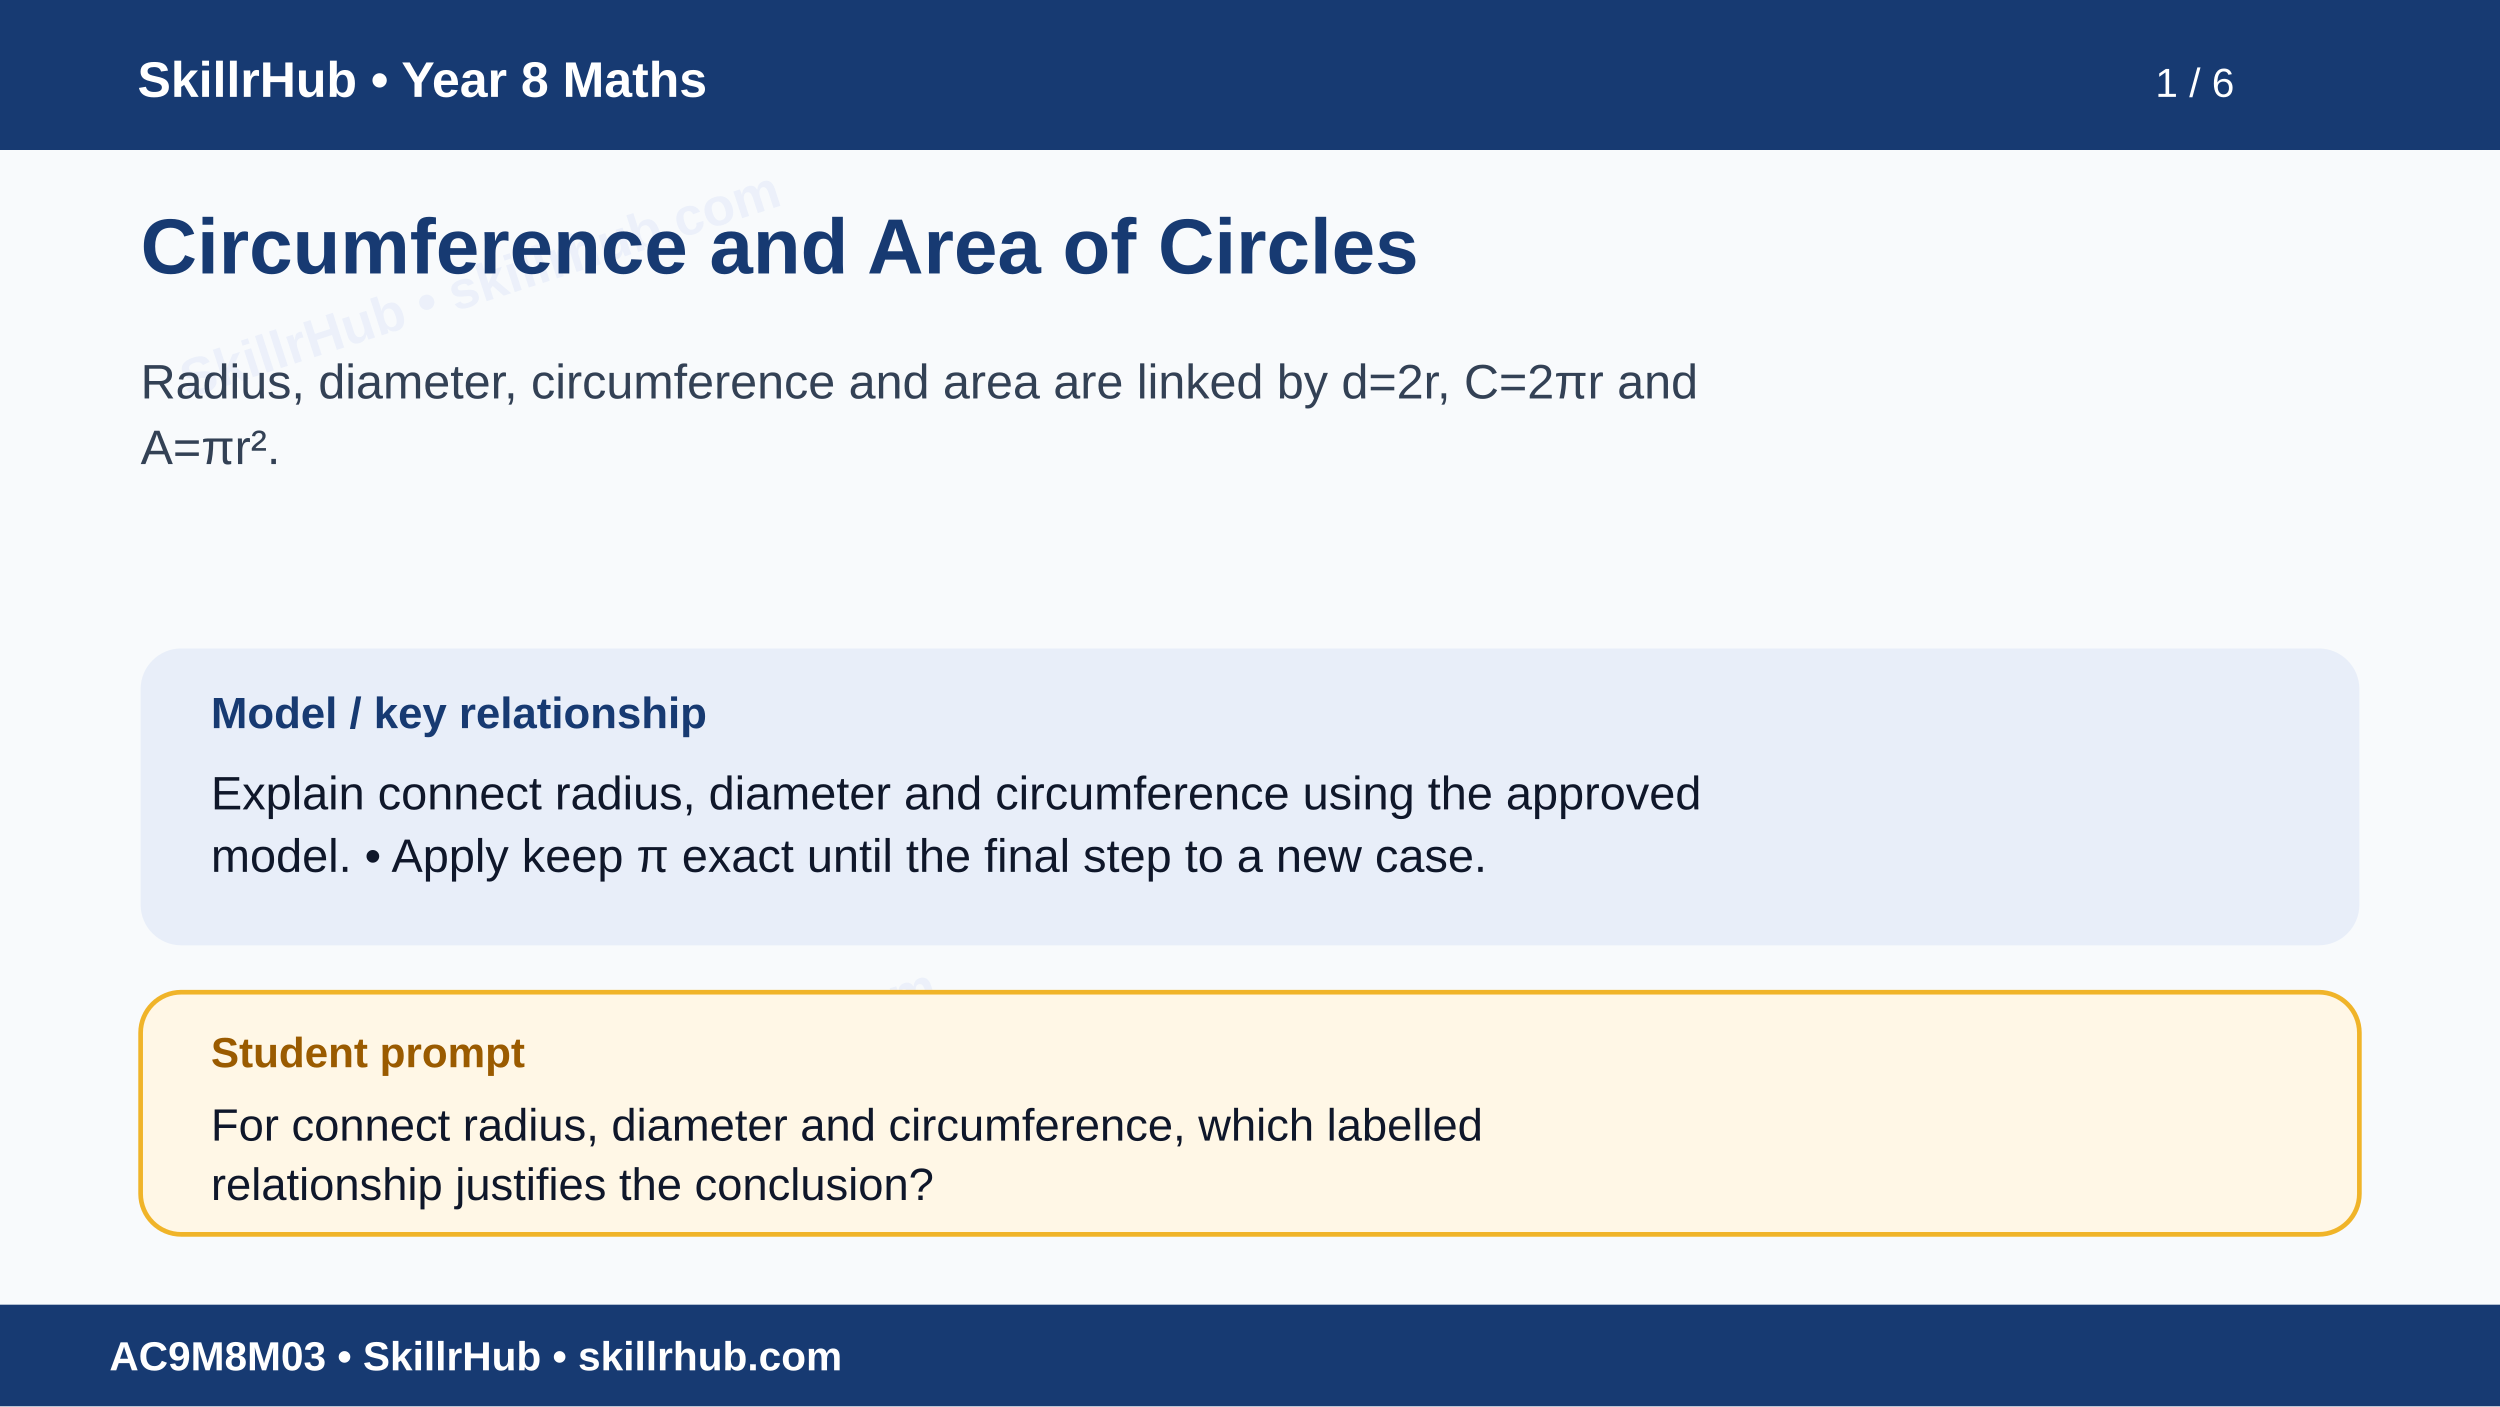
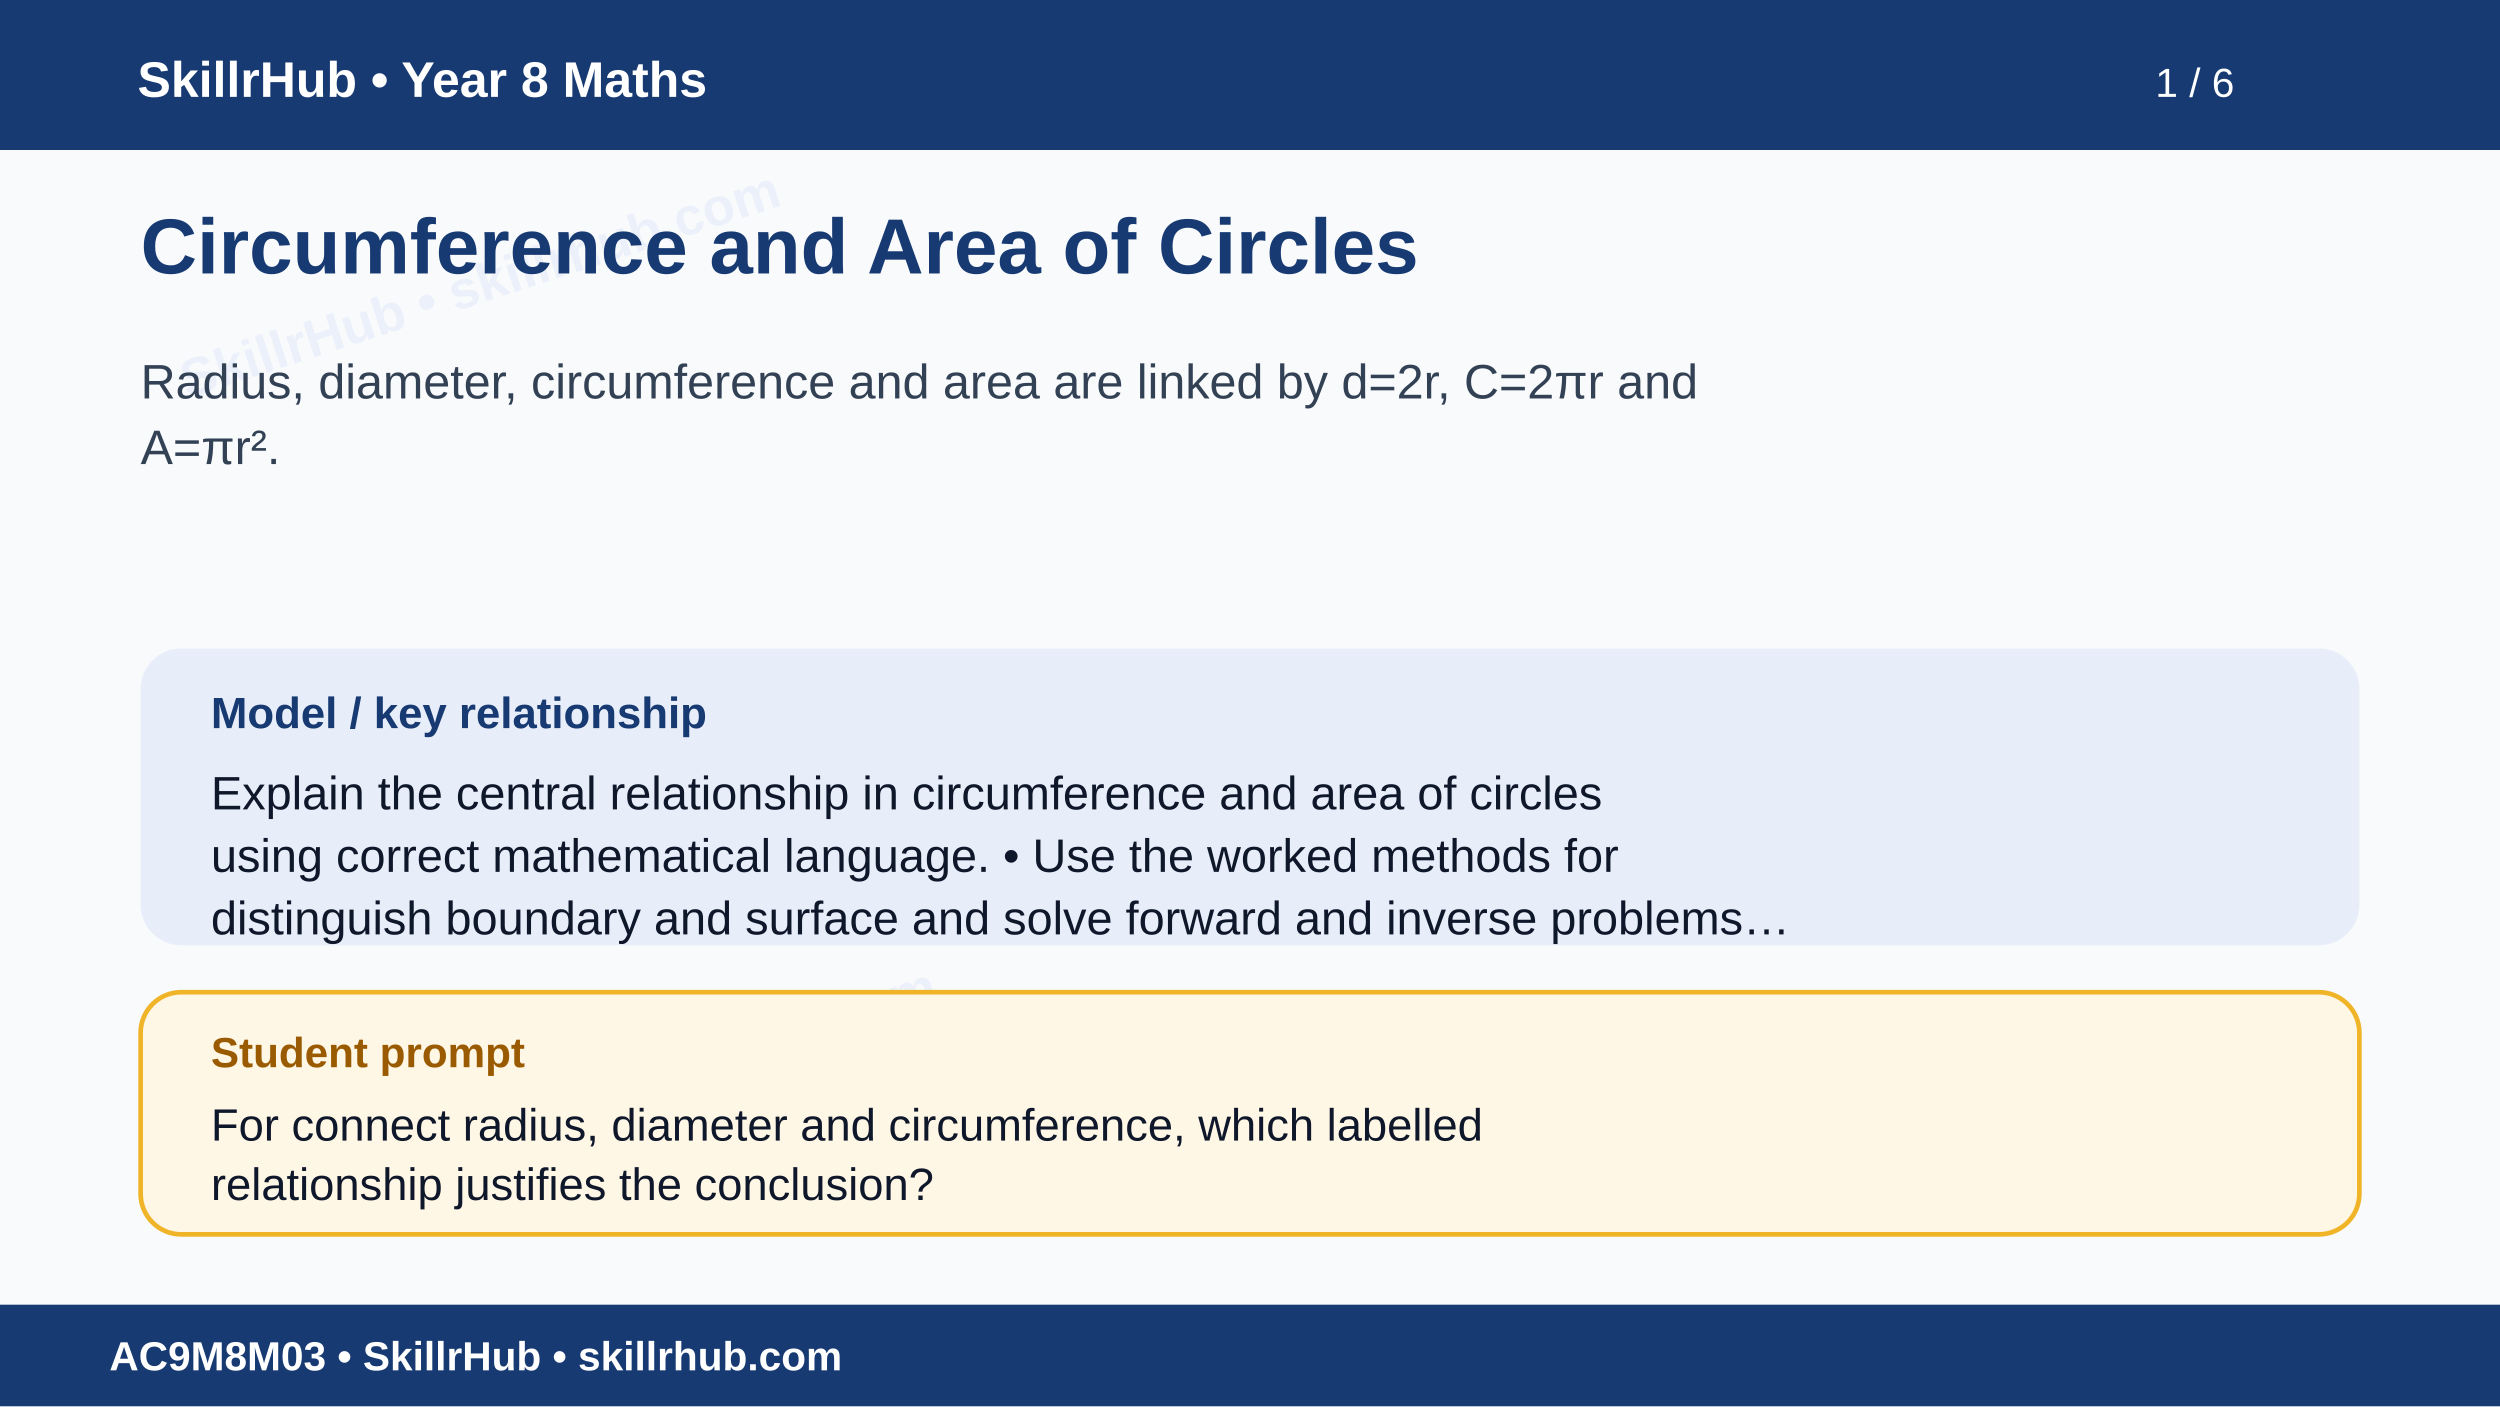
<svg xmlns="http://www.w3.org/2000/svg" width="1600" height="900" viewBox="0 0 1600 900" role="img" aria-labelledby="title desc">
  <rect width="1600" height="900" fill="#f8fafc" />
  <g opacity=".055" fill="#1d4ed8" font-family="Arial,Helvetica,sans-serif" font-size="34" font-weight="700">
    <text x="120" y="255" transform="rotate(-18 120 255)">SkillrHub • skillrhub.com</text>
    <text x="790" y="560" transform="rotate(-18 790 560)">SkillrHub • skillrhub.com</text>
    <text x="220" y="765" transform="rotate(-18 220 765)">SkillrHub • skillrhub.com</text>
  </g>
  <rect width="1600" height="96" fill="#173a72" />
  <text x="88" y="62" fill="#fff" font-family="Arial,Helvetica,sans-serif" font-size="32" font-weight="700">SkillrHub • Year 8 Maths</text>
  <text x="1430" y="62" text-anchor="end" fill="#fff" font-family="Arial,Helvetica,sans-serif" font-size="26">1 / 6</text>
  <text x="90" y="175" fill="#173a72" font-family="Arial,Helvetica,sans-serif" font-size="50" font-weight="700">Circumference and Area of Circles</text>
  <text x="90" y="255" fill="#334155" font-family="Arial,Helvetica,sans-serif" font-size="31" font-weight="400">Radius, diameter, circumference and area are linked by d=2r, C=2πr and</text>
  <text x="90" y="297" fill="#334155" font-family="Arial,Helvetica,sans-serif" font-size="31" font-weight="400">A=πr².</text>
  <rect x="90" y="415" width="1420" height="190" rx="26" fill="#e8eef9" />
  <text x="135" y="466" fill="#173a72" font-family="Arial,Helvetica,sans-serif" font-size="28" font-weight="700">Model / key relationship</text>
-   <text x="135" y="518" fill="#0f172a" font-family="Arial,Helvetica,sans-serif" font-size="30" font-weight="400">Explain connect radius, diameter and circumference using the approved</text>
-   <text x="135" y="558" fill="#0f172a" font-family="Arial,Helvetica,sans-serif" font-size="30" font-weight="400">model. • Apply keep π exact until the final step to a new case.</text>
+   <text x="135" y="518" fill="#0f172a" font-family="Arial,Helvetica,sans-serif" font-size="30" font-weight="400">Explain the central relationship in circumference and area of circles</text>
+   <text x="135" y="558" fill="#0f172a" font-family="Arial,Helvetica,sans-serif" font-size="30" font-weight="400">using correct mathematical language. • Use the worked methods for</text>
+   <text x="135" y="598" fill="#0f172a" font-family="Arial,Helvetica,sans-serif" font-size="30" font-weight="400">distinguish boundary and surface and solve forward and inverse problems…</text>
  <rect x="90" y="635" width="1420" height="155" rx="26" fill="#fff7e6" stroke="#f0b429" stroke-width="3" />
  <text x="135" y="683" fill="#9a5b00" font-family="Arial,Helvetica,sans-serif" font-size="27" font-weight="700">Student prompt</text>
  <text x="135" y="730" fill="#0f172a" font-family="Arial,Helvetica,sans-serif" font-size="29" font-weight="400">For connect radius, diameter and circumference, which labelled</text>
  <text x="135" y="768" fill="#0f172a" font-family="Arial,Helvetica,sans-serif" font-size="29" font-weight="400">relationship justifies the conclusion?</text>
  <rect y="835" width="1600" height="65" fill="#173a72" />
  <text x="70" y="877" fill="#fff" font-family="Arial,Helvetica,sans-serif" font-size="26" font-weight="700">AC9M8M03 • SkillrHub • skillrhub.com</text>
</svg>
